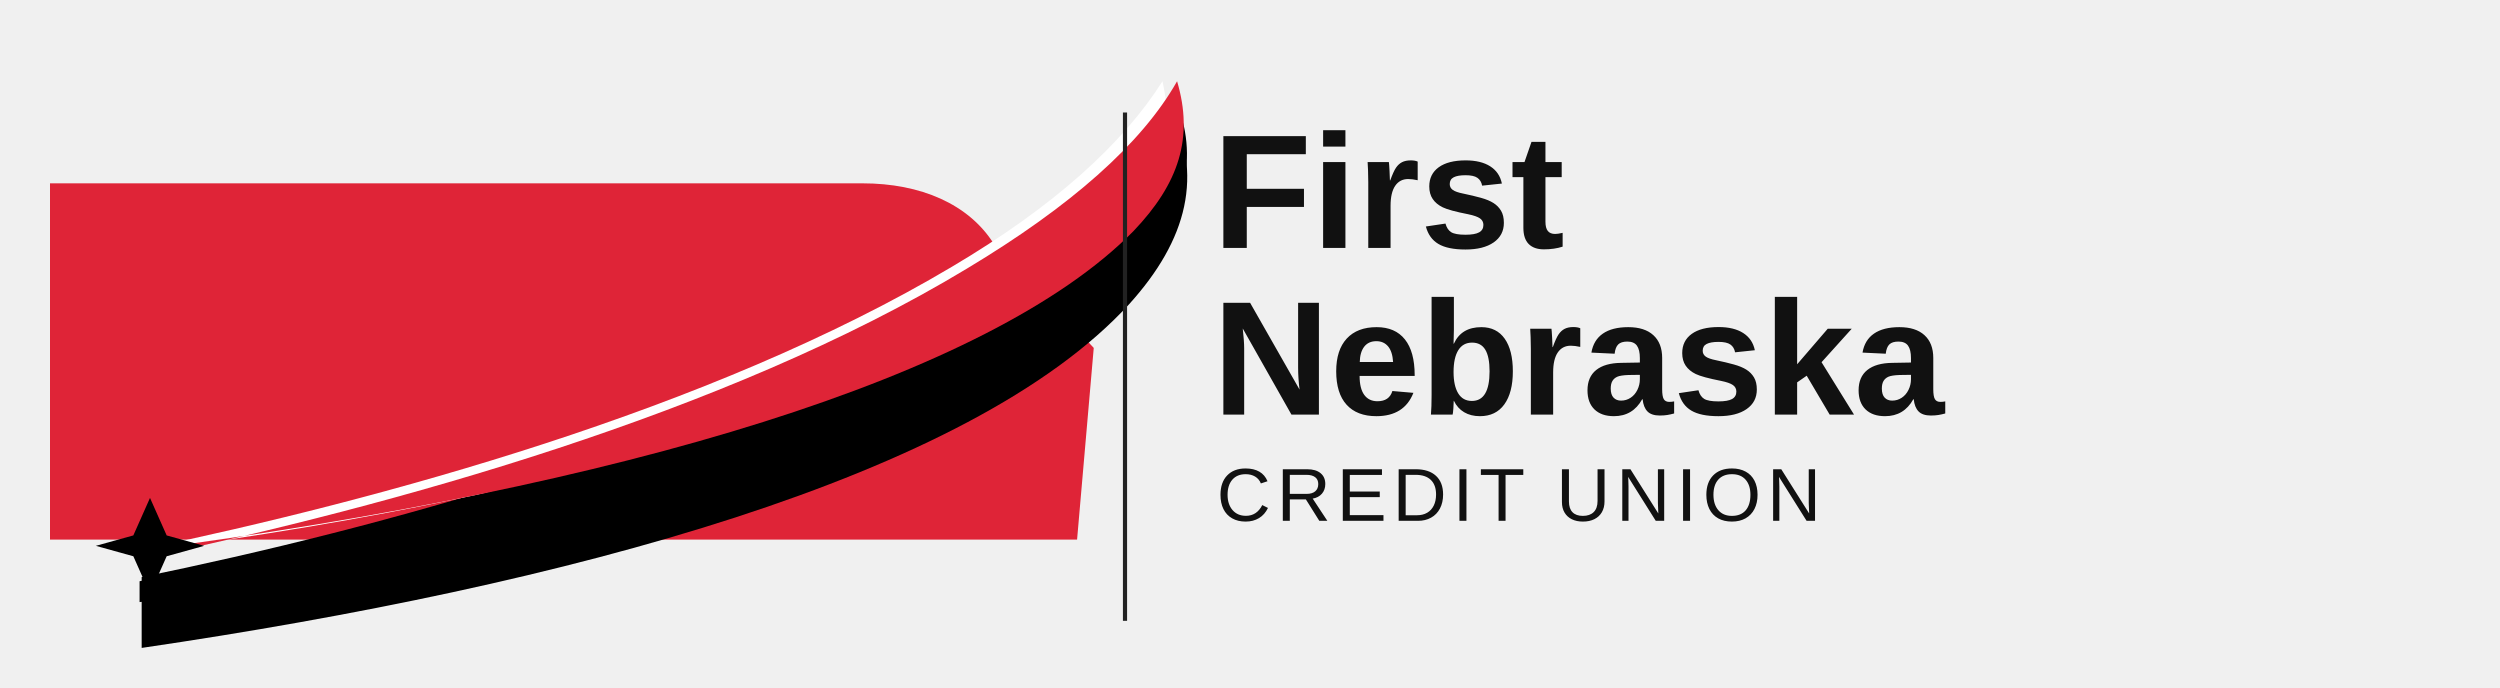
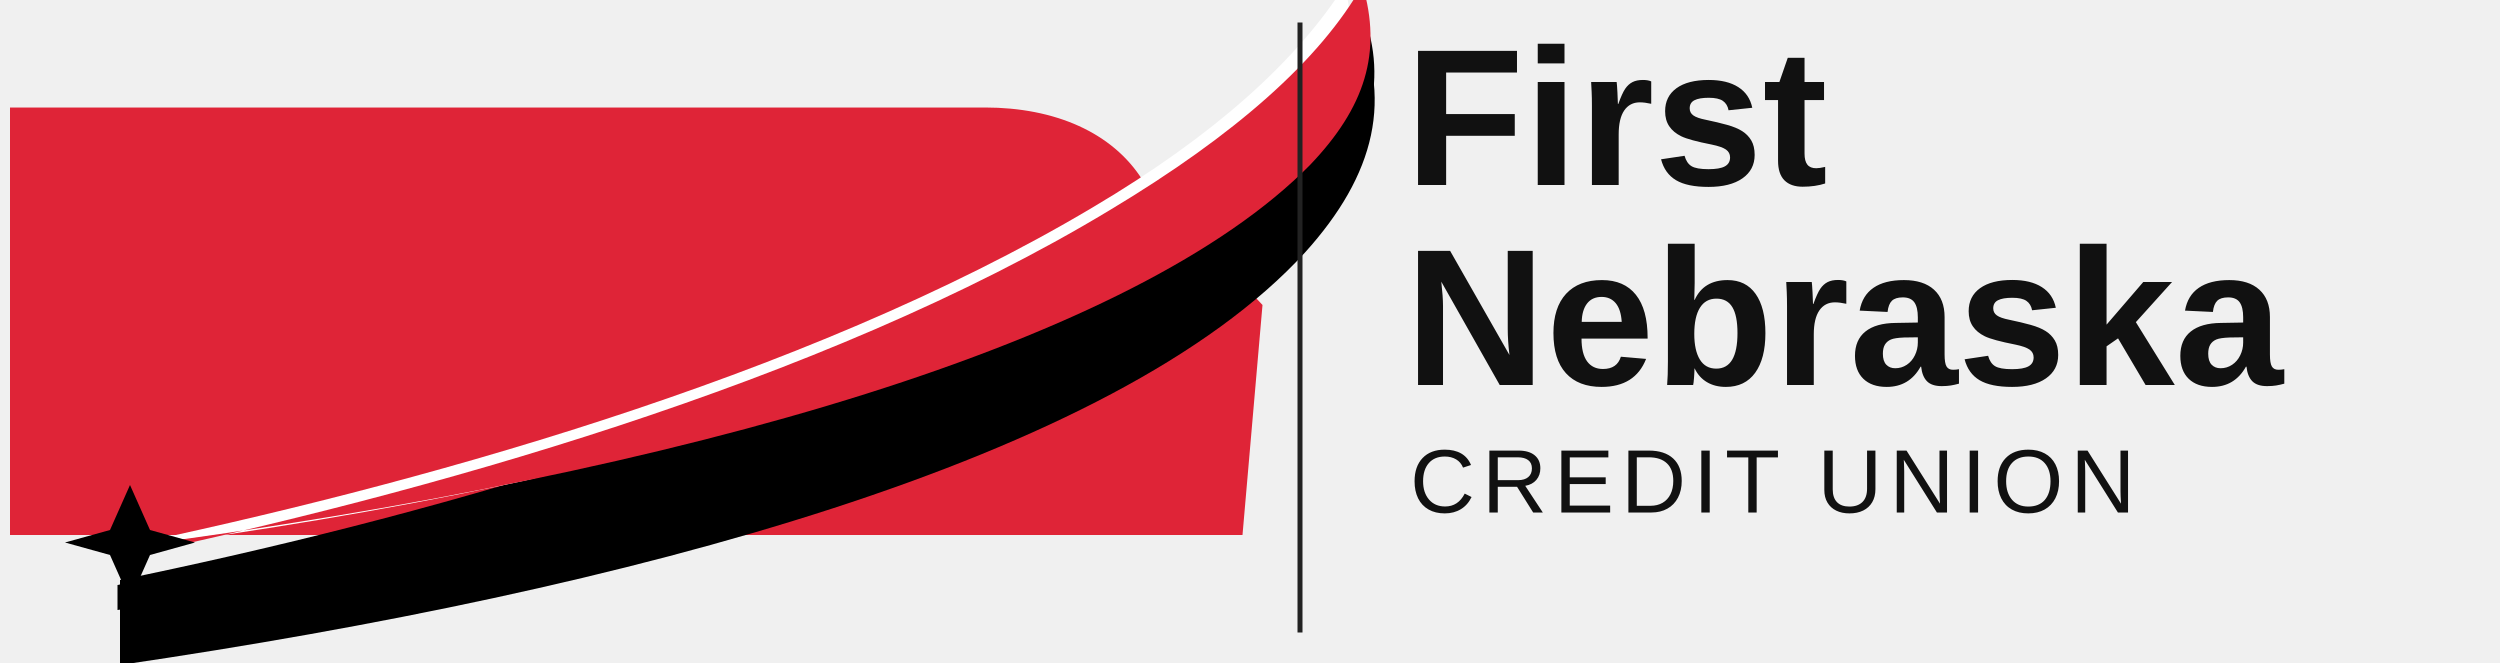
- <svg xmlns="http://www.w3.org/2000/svg" viewBox="0 0 1200 330" role="img" aria-labelledby="title desc" preserveAspectRatio="xMidYMid meet">
+ <svg xmlns="http://www.w3.org/2000/svg" viewBox="20 45 1000 265" role="img" aria-labelledby="title desc" preserveAspectRatio="xMidYMid meet">
  <g>
    <path fill="#df2437" d="M24 88h390c28 0 51 10 63 29l22 34 12 1 14 15-8 92H24z" />
    <path fill="#000" d="M68 277c112-23 274-66 392-136 51-30 83-60 101-91 17 34 9 65-19 96-76 83-270 135-474 165z" />
    <path fill="#fff" d="M67 264c115-24 274-67 390-136 49-29 82-59 101-89 6 27-1 50-24 73-69 70-247 124-467 153z" />
    <path fill="#000" d="M67 279c117-25 277-68 394-138 51-31 85-62 103-94 12 29 5 55-19 82-70 79-255 130-478 160z" />
    <path fill="#df2437" d="M69 268c118-25 279-69 395-139 50-30 84-60 101-90 8 27 1 49-21 72-69 70-246 123-475 153z" />
    <path fill="#000" d="M46 262l18 5 8 18 8-18 18-5-18-5-8-18-8 18z" />
    <path d="M540 54v244" stroke="#222" stroke-width="2" />
    <g fill="#111" font-family="Arial,Helvetica,sans-serif">
      <text x="582" y="119" font-size="78" font-weight="700">First</text>
      <text x="582" y="199" font-size="78" font-weight="700">Nebraska</text>
      <text x="584" y="250" font-size="36" letter-spacing="2.8">CREDIT UNION</text>
    </g>
  </g>
</svg>
